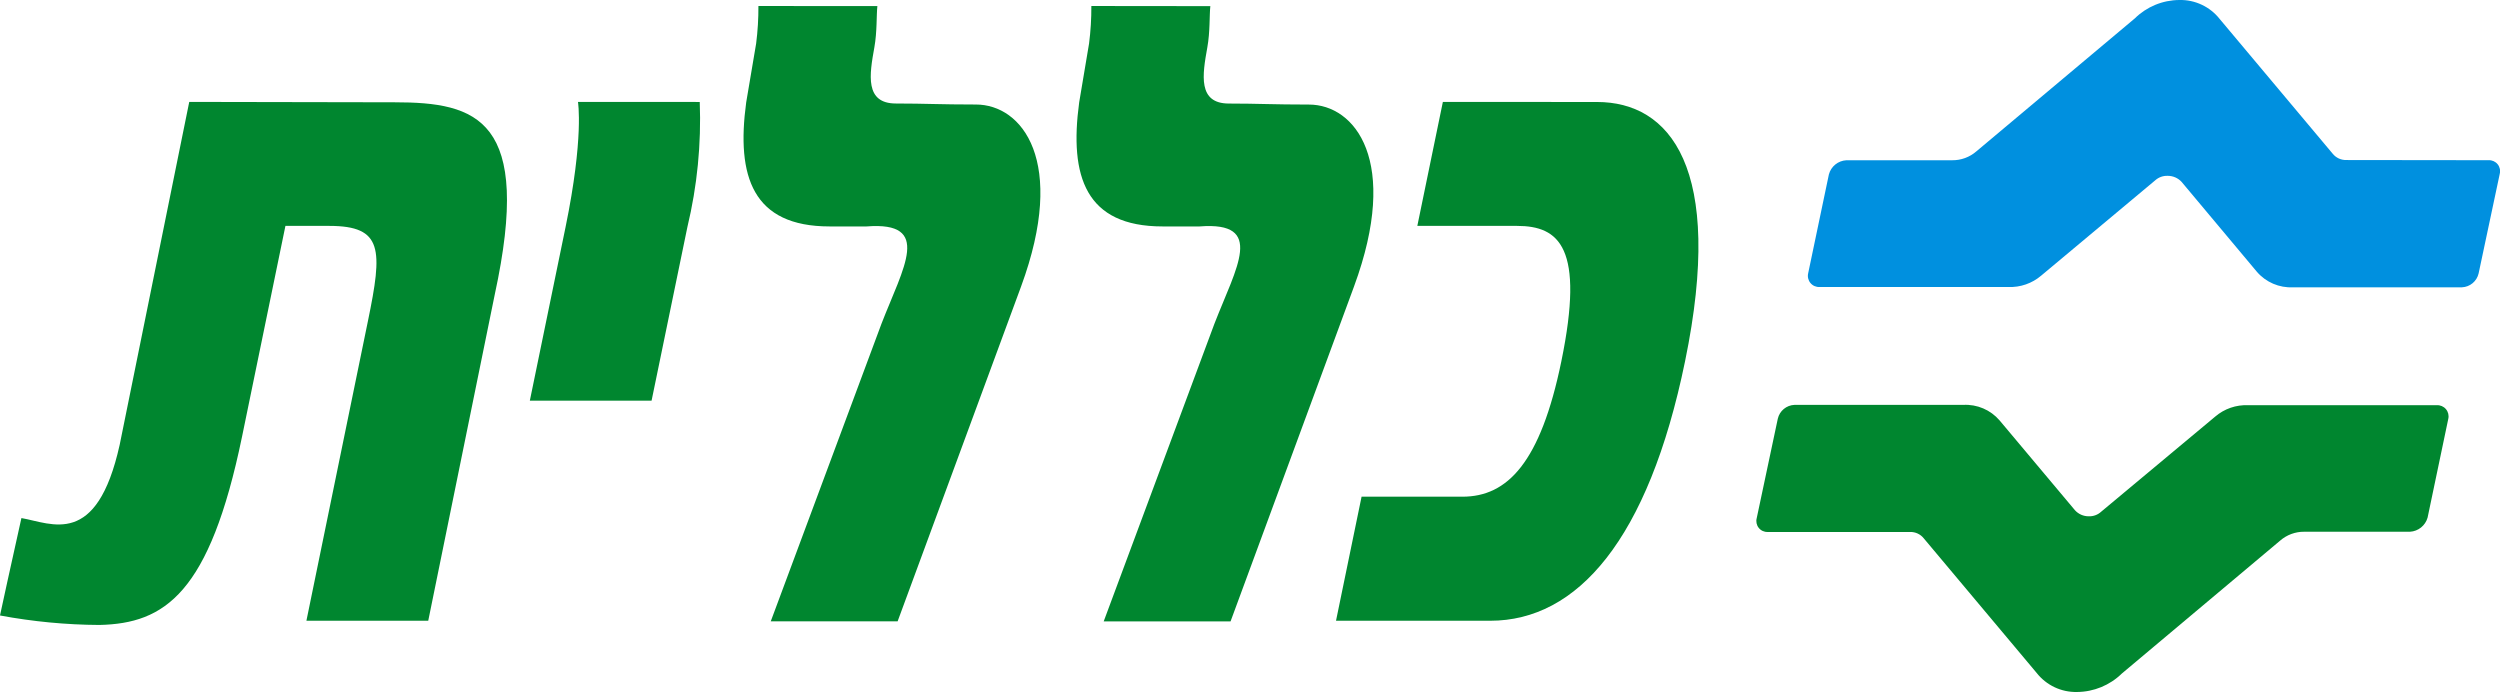
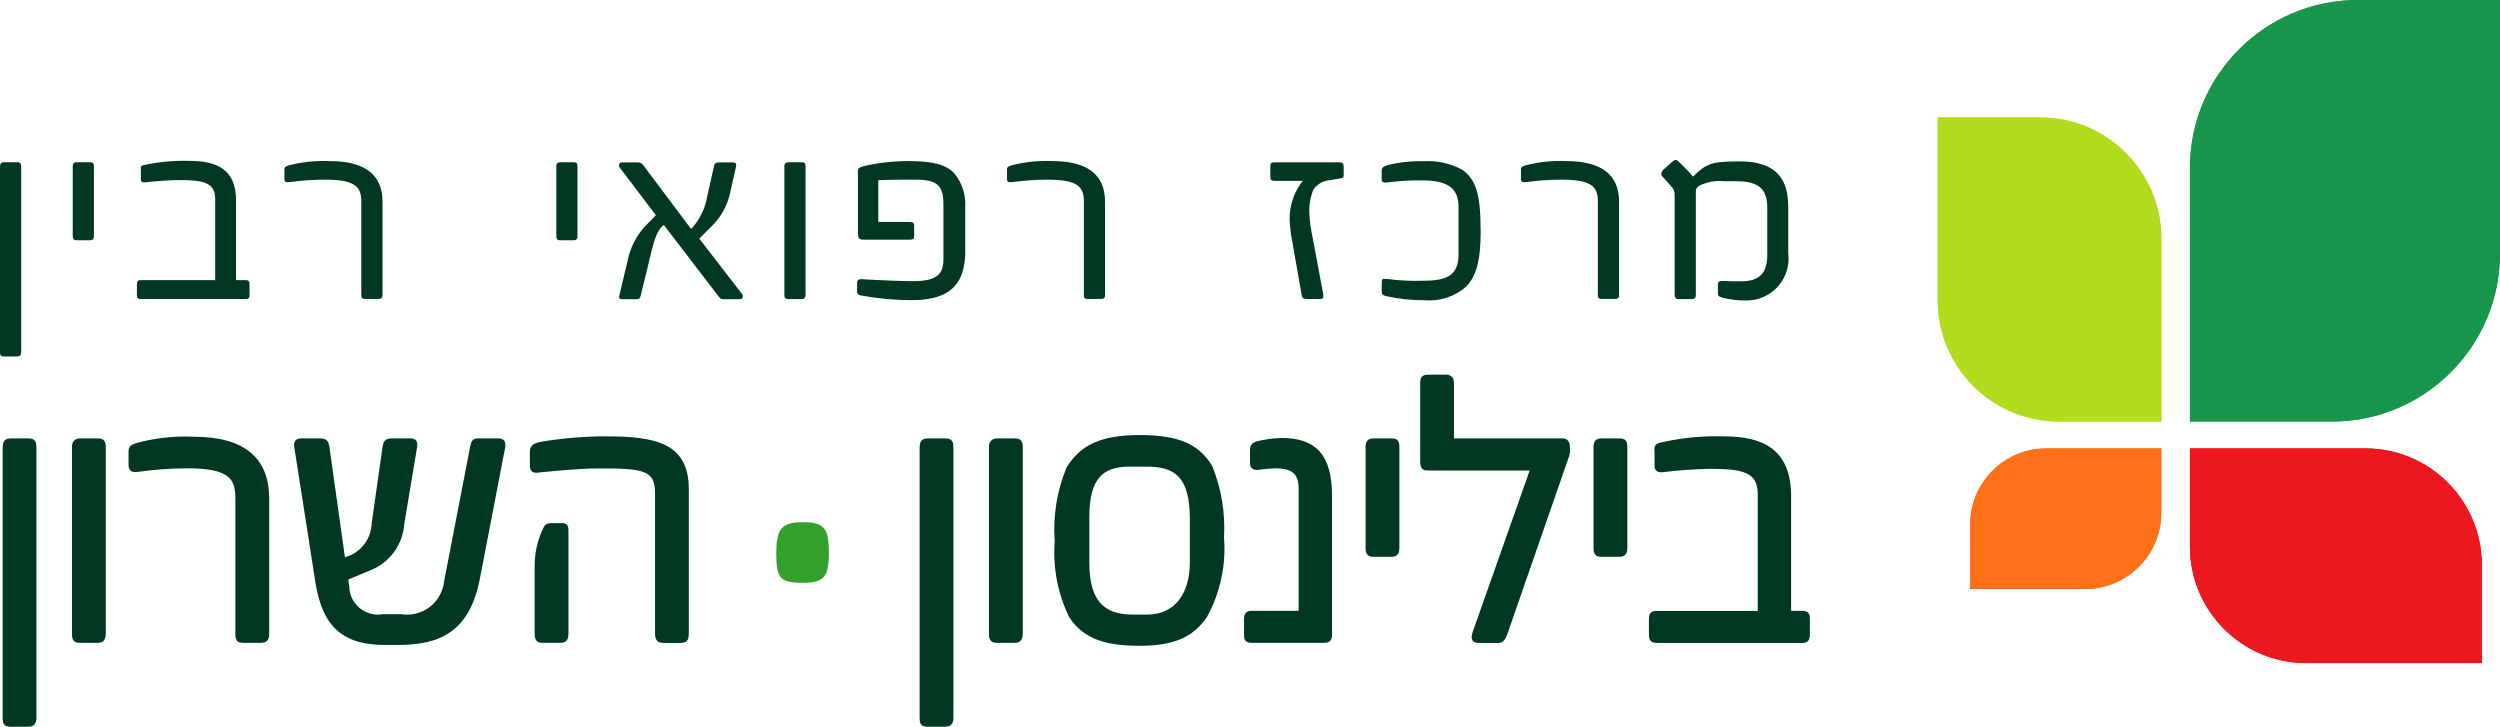
- <svg xmlns="http://www.w3.org/2000/svg" width="115.695" height="32.029" viewBox="0 0 115.695 32.029">
-   <defs>
-     <clipPath id="clip-path">
-       <rect id="Rectangle_4405" data-name="Rectangle 4405" width="115.695" height="32.029" fill="none" />
-     </clipPath>
-   </defs>
-   <g id="Group_68592" data-name="Group 68592" transform="translate(4 0)">
-     <g id="Group_68591" data-name="Group 68591" transform="translate(-4 0)" clip-path="url(#clip-path)">
-       <path id="Path_35757" data-name="Path 35757" d="M56.348,10.409s.281,1.623-.573,5.788l-1.654,8.037h5.634L61.412,16.2a21.312,21.312,0,0,0,.572-5.788Z" transform="translate(-29.601 -5.693)" fill="#00862f" />
-       <path id="Path_35758" data-name="Path 35758" d="M141.415,10.409l-1.182,5.738h4.61c1.967,0,3.137,1.005,2.055,6.266-.964,4.688-2.492,6.266-4.578,6.266h-4.667L136.47,34.42h7.136c4.02,0,7.315-3.73,9.017-12.007,1.852-8.992-.726-12-4.072-12Z" transform="translate(-74.642 -5.693)" fill="#00862f" />
-       <path id="Path_35759" data-name="Path 35759" d="M76.639.612a13.193,13.193,0,0,1-.105,1.734c-.185,1.1-.461,2.728-.461,2.728-.464,3.432.3,5.739,3.862,5.739h1.71c3.059-.238,1.7,1.89.69,4.5L77.21,29.088h5.871l5.715-15.5c2.132-5.8.048-8.417-2.091-8.417-1.669,0-2.335-.047-3.7-.047-1.451,0-1.229-1.33-1-2.6.131-.734.092-1.487.139-1.908Z" transform="translate(-41.541 -0.334)" fill="#00862f" />
-       <path id="Path_35760" data-name="Path 35760" d="M5.538,26.28C4.476,31.062,2.4,29.913.991,29.668.586,31.463,0,34.176,0,34.176a25.849,25.849,0,0,0,4.6.439c3.025-.068,5.1-1.452,6.6-8.709l2.009-9.759h2.026c2.5,0,2.473,1.1,1.793,4.4L14.18,34.42h5.638l3.076-15.086c1.771-8.151-.825-8.907-4.636-8.907l-9.5-.018Z" transform="translate(0 -5.693)" fill="#00862f" />
-       <path id="Path_35761" data-name="Path 35761" d="M110.65.612a13.2,13.2,0,0,1-.106,1.734c-.187,1.1-.458,2.728-.458,2.728-.464,3.432.3,5.739,3.861,5.739h1.71c3.058-.238,1.7,1.89.689,4.5l-5.125,13.777h5.871l5.714-15.5c2.135-5.8.052-8.417-2.089-8.417-1.672,0-2.336-.047-3.7-.047-1.451,0-1.229-1.33-1-2.6.132-.734.092-1.487.139-1.908Z" transform="translate(-60.144 -0.334)" fill="#00862f" />
-       <path id="Path_35762" data-name="Path 35762" d="M199.793.857l-7.326,6.148a1.68,1.68,0,0,1-1.124.411l-4.89,0a.886.886,0,0,0-.811.656l-.959,4.578a.516.516,0,0,0,.534.632h8.727a2.208,2.208,0,0,0,1.527-.53l5.272-4.406a.817.817,0,0,1,.579-.209.869.869,0,0,1,.642.279l3.481,4.157a2.073,2.073,0,0,0,1.682.723h7.812a.828.828,0,0,0,.772-.645l.976-4.6a.507.507,0,0,0-.51-.637l-6.585-.008a.788.788,0,0,1-.641-.3L203.73.881A2.311,2.311,0,0,0,201.862,0a2.961,2.961,0,0,0-2.068.857" transform="translate(-101.005 0)" fill="#0090df" />
-       <path id="Path_35763" data-name="Path 35763" d="M181.175,41.355a.826.826,0,0,0-.771.64l-.975,4.6a.507.507,0,0,0,.507.642l6.589,0a.78.78,0,0,1,.639.3l5.222,6.226a2.307,2.307,0,0,0,1.863.879,2.994,2.994,0,0,0,2.075-.853l7.32-6.146a1.676,1.676,0,0,1,1.126-.417h4.891a.9.9,0,0,0,.814-.654L211.433,42a.516.516,0,0,0-.534-.63h-8.725a2.2,2.2,0,0,0-1.529.528l-5.275,4.4a.8.8,0,0,1-.575.213.85.85,0,0,1-.638-.279l-3.488-4.157a2.07,2.07,0,0,0-1.683-.72Z" transform="translate(-98.131 -22.618)" fill="#00862f" />
-     </g>
+ <svg xmlns="http://www.w3.org/2000/svg" width="125.47" height="36.474" viewBox="0 0 125.47 36.474">
+   <g id="Group_25351" data-name="Group 25351" transform="translate(-397.329 -28.63)">
+     <path id="Path_29026" data-name="Path 29026" d="M488.142,66.559c0-.232-.081-.274-.3-.274h-.64V60.433c0-2.253-1.3-2.905-3.26-2.905a12.516,12.516,0,0,0-3.2.316c-.24.063-.18.189-.18.358V58.9c0,.169.1.232.3.21a23.366,23.366,0,0,1,2.359-.169c1.661,0,2.521.169,2.521,1.368v5.979h-5.181c-.22,0-.28.084-.28.295v.8c0,.19.04.295.28.295h7.321c.2,0,.26-.084.26-.316ZM478.982,63V57.969c0-.274-.06-.337-.28-.337h-.921c-.18,0-.28.063-.28.316V63c0,.274.06.358.28.358h.9C478.921,63.359,478.982,63.254,478.982,63Zm-2.92-4.611a.858.858,0,0,0,.04-.358c0-.232-.04-.4-.26-.4h-5.561V54.768c0-.252-.1-.336-.3-.336h-.88c-.24,0-.3.063-.3.336v3.9c0,.295.06.358.28.358h5.26l-2.92,8.274c-.06.19-.08.379.18.379h1.039c.18,0,.281-.21.38-.526ZM467.541,63V57.969c0-.274-.06-.337-.28-.337h-.92c-.18,0-.28.063-.28.316V63c0,.274.059.358.28.358h.9C467.481,63.359,467.541,63.254,467.541,63Zm-3.38,4.4v-6.99c0-2.021-.78-2.8-2.42-2.8a5.8,5.8,0,0,0-1.24.168c-.22.084-.24.169-.24.379v.632c0,.169.12.253.42.19a5.785,5.785,0,0,1,.74-.063c.86,0,1.28.295,1.28,1.116v6.253h-2.46c-.2,0-.281.063-.281.316v.779c0,.232.04.295.281.295h3.64C464.041,67.675,464.161,67.633,464.161,67.4Zm-6.921-3.663c0,1.642-.8,2.737-2.26,2.737h-.72c-1.58,0-2.28-.842-2.28-2.716V61.464c0-1.979.72-2.632,2.12-2.632h.88c1.46,0,2.26.569,2.26,2.716Zm1.5-1.242a8.153,8.153,0,0,0-.58-3.537c-.66-1.1-1.7-1.494-3.541-1.494h-.02c-1.82,0-2.88.442-3.561,1.579a8.031,8.031,0,0,0-.58,3.642,7.322,7.322,0,0,0,.72,3.769c.72,1.074,1.82,1.368,3.42,1.368h.02c1.66,0,2.6-.4,3.281-1.39A7.018,7.018,0,0,0,458.74,62.5Zm-10.1,4.821V57.969c0-.274-.08-.337-.28-.337h-.9q-.3,0-.3.316v9.369c0,.232.02.358.28.358h.9C448.519,67.675,448.64,67.612,448.64,67.317Zm-3.48,4.211V58.011c0-.252-.02-.379-.28-.379h-.921c-.24,0-.28.147-.28.379V71.528c0,.253.02.358.28.358h.9C445.1,71.886,445.16,71.76,445.16,71.528Zm-19.321-4.211V62.2c0-.253-.02-.316-.22-.316h-.56c-.18,0-.24.084-.32.273a4.186,4.186,0,0,0-.38,1.727v3.432c0,.273.06.358.28.358h.9C425.758,67.675,425.838,67.591,425.838,67.317Zm6.04,0V60.054c0-2.19-1.56-2.526-4.06-2.526a19.255,19.255,0,0,0-3.24.273c-.34.063-.46.169-.46.379V58.9c0,.295.18.253.481.21.959-.084,1.939-.189,2.88-.189,2.24,0,2.92.084,2.92,1.347v7.053c0,.253.08.358.3.358h.9C431.839,67.675,431.878,67.57,431.878,67.317Zm-9.22-9.328c.04-.231,0-.358-.221-.358h-1.02c-.18,0-.24.063-.28.232l-1.32,6.822a1.983,1.983,0,0,1-2.28,1.769h-.9a1.544,1.544,0,0,1-1.8-1.494l-.06-.421,1.16-.484A2.6,2.6,0,0,0,417.6,61.8l.64-3.832c.04-.253-.021-.337-.221-.337h-.94c-.26,0-.32.084-.36.358l-.54,3.79A1.922,1.922,0,0,1,415,63.507l-.36.126-.8-5.685c-.04-.232-.1-.316-.36-.316h-.96c-.22,0-.26.127-.22.358l1.06,6.78c.36,2.253,1.44,3.011,3.38,3.011h.64c2.08,0,3.52-.632,4.02-3.263Zm-11.841,9.369V60.537c0-1.958-1.18-2.99-3.681-2.99a9.174,9.174,0,0,0-2.86.316c-.32.106-.3.19-.3.4v.589c0,.274.14.274.44.232a17,17,0,0,1,2.4-.168c2.1,0,2.521.526,2.521,1.6V67.38c0,.253.08.295.3.295h.88C410.717,67.675,410.818,67.591,410.818,67.359Zm-8.2-.042V57.969c0-.274-.081-.337-.28-.337h-.9q-.3,0-.3.316v9.369c0,.232.02.358.28.358h.9C402.5,67.675,402.618,67.612,402.618,67.317Zm-3.481,4.211V58.011c0-.252-.02-.379-.28-.379h-.92c-.24,0-.28.147-.28.379V71.528c0,.253.02.358.28.358h.9C399.077,71.886,399.137,71.76,399.137,71.528Z" transform="translate(-0.088 -6.89)" fill="#003821" />
+     <path id="Path_29027" data-name="Path 29027" d="M488.142,66.559c0-.232-.081-.274-.3-.274h-.64V60.433c0-2.253-1.3-2.905-3.26-2.905a12.516,12.516,0,0,0-3.2.316c-.24.063-.18.189-.18.358V58.9c0,.169.1.232.3.21a23.366,23.366,0,0,1,2.359-.169c1.661,0,2.521.169,2.521,1.368v5.979h-5.181c-.22,0-.28.084-.28.295v.8c0,.19.04.295.28.295h7.321c.2,0,.26-.084.26-.316ZM478.982,63V57.969c0-.274-.06-.337-.28-.337h-.921c-.18,0-.28.063-.28.316V63c0,.274.06.358.28.358h.9C478.921,63.359,478.982,63.254,478.982,63Zm-2.92-4.611a.858.858,0,0,0,.04-.358c0-.232-.04-.4-.26-.4h-5.561V54.768c0-.252-.1-.336-.3-.336h-.88c-.24,0-.3.063-.3.336v3.9c0,.295.06.358.28.358h5.26l-2.92,8.274c-.06.19-.08.379.18.379h1.039c.18,0,.281-.21.38-.526ZM467.541,63V57.969c0-.274-.06-.337-.28-.337h-.92c-.18,0-.28.063-.28.316V63c0,.274.059.358.28.358h.9C467.481,63.359,467.541,63.254,467.541,63Zm-3.38,4.4v-6.99c0-2.021-.78-2.8-2.42-2.8a5.8,5.8,0,0,0-1.24.168c-.22.084-.24.169-.24.379v.632c0,.169.12.253.42.19a5.785,5.785,0,0,1,.74-.063c.86,0,1.28.295,1.28,1.116v6.253h-2.46c-.2,0-.281.063-.281.316v.779c0,.232.04.295.281.295h3.64C464.041,67.675,464.161,67.633,464.161,67.4Zm-6.921-3.663c0,1.642-.8,2.737-2.26,2.737h-.72c-1.58,0-2.28-.842-2.28-2.716V61.464c0-1.979.72-2.632,2.12-2.632h.88c1.46,0,2.26.569,2.26,2.716Zm1.5-1.242a8.153,8.153,0,0,0-.58-3.537c-.66-1.1-1.7-1.494-3.541-1.494h-.02c-1.82,0-2.88.442-3.561,1.579a8.031,8.031,0,0,0-.58,3.642,7.322,7.322,0,0,0,.72,3.769c.72,1.074,1.82,1.368,3.42,1.368h.02c1.66,0,2.6-.4,3.281-1.39A7.018,7.018,0,0,0,458.74,62.5Zm-10.1,4.821V57.969c0-.274-.08-.337-.28-.337h-.9q-.3,0-.3.316v9.369c0,.232.02.358.28.358h.9C448.519,67.675,448.64,67.612,448.64,67.317Zm-3.48,4.211V58.011c0-.252-.02-.379-.28-.379h-.921c-.24,0-.28.147-.28.379V71.528c0,.253.02.358.28.358h.9C445.1,71.886,445.16,71.76,445.16,71.528Zm-19.321-4.211V62.2c0-.253-.02-.316-.22-.316h-.56c-.18,0-.24.084-.32.273a4.186,4.186,0,0,0-.38,1.727v3.432c0,.273.06.358.28.358h.9C425.758,67.675,425.838,67.591,425.838,67.317Zm6.04,0V60.054c0-2.19-1.56-2.526-4.06-2.526a19.255,19.255,0,0,0-3.24.273c-.34.063-.46.169-.46.379V58.9c0,.295.18.253.481.21.959-.084,1.939-.189,2.88-.189,2.24,0,2.92.084,2.92,1.347v7.053c0,.253.08.358.3.358h.9C431.839,67.675,431.878,67.57,431.878,67.317Zm-9.22-9.328c.04-.231,0-.358-.221-.358h-1.02c-.18,0-.24.063-.28.232l-1.32,6.822a1.983,1.983,0,0,1-2.28,1.769h-.9a1.544,1.544,0,0,1-1.8-1.494l-.06-.421,1.16-.484A2.6,2.6,0,0,0,417.6,61.8l.64-3.832c.04-.253-.021-.337-.221-.337h-.94c-.26,0-.32.084-.36.358l-.54,3.79A1.922,1.922,0,0,1,415,63.507l-.36.126-.8-5.685c-.04-.232-.1-.316-.36-.316h-.96c-.22,0-.26.127-.22.358l1.06,6.78c.36,2.253,1.44,3.011,3.38,3.011h.64c2.08,0,3.52-.632,4.02-3.263Zm-11.841,9.369V60.537c0-1.958-1.18-2.99-3.681-2.99a9.174,9.174,0,0,0-2.86.316c-.32.106-.3.19-.3.4v.589c0,.274.14.274.44.232a17,17,0,0,1,2.4-.168c2.1,0,2.521.526,2.521,1.6V67.38c0,.253.08.295.3.295h.88C410.717,67.675,410.818,67.591,410.818,67.359Zm-8.2-.042V57.969c0-.274-.081-.337-.28-.337h-.9q-.3,0-.3.316v9.369c0,.232.02.358.28.358h.9C402.5,67.675,402.618,67.612,402.618,67.317Zm-3.481,4.211V58.011c0-.252-.02-.379-.28-.379h-.92c-.24,0-.28.147-.28.379V71.528c0,.253.02.358.28.358h.9C399.077,71.886,399.137,71.76,399.137,71.528Z" transform="translate(-0.088 -6.89)" fill="none" stroke="#003821" stroke-width="0.216" />
+     <path id="Path_29028" data-name="Path 29028" d="M487.077,44.233V41.915c0-1.872-1.166-2.26-2.476-2.26-1.41,0-1.655.13-2.3.763a6.719,6.719,0,0,0-.46-.49l-.231-.23c-.158-.158-.215-.158-.418.029l-.316.288a.381.381,0,0,0-.173.273c0,.086.087.158.173.245l.3.345a.575.575,0,0,1,.2.461v4.98c0,.144.029.245.2.245h.648c.187,0,.215-.057.215-.245V41.166a.339.339,0,0,1,.23-.317,2.254,2.254,0,0,1,1.181-.2h.575c.994,0,1.6.245,1.6,1.324v2.375c0,.907-.389,1.324-1.3,1.324-.173,0-.662,0-.878-.014s-.3.014-.3.187v.418c0,.1-.014.144.173.215a4.384,4.384,0,0,0,1.238.158,2.106,2.106,0,0,0,2.116-2.4m-8.487,2.116V41.684c0-1.338-.849-2.044-2.649-2.044a6.927,6.927,0,0,0-2.058.216c-.231.072-.216.13-.216.273v.4c0,.187.1.187.317.158a12.933,12.933,0,0,1,1.728-.115c1.512,0,1.814.36,1.814,1.094v4.692c0,.173.057.2.216.2h.633C478.518,46.564,478.59,46.507,478.59,46.349Zm-6.947-3.21c0-1.9-.259-2.591-.921-3.066a3.618,3.618,0,0,0-1.914-.432,7.018,7.018,0,0,0-1.843.2c-.23.073-.288.144-.288.273v.446c0,.158.115.173.331.144a11.5,11.5,0,0,1,1.568-.1c1.08,0,1.958.158,1.958,1.324v2.39c0,1.151-.72,1.324-1.814,1.324a10.544,10.544,0,0,1-1.742-.086c-.23-.029-.3-.014-.3.158v.461c0,.115,0,.187.245.245a8.8,8.8,0,0,0,1.886.2,2.805,2.805,0,0,0,2.116-.691C471.4,45.427,471.643,44.678,471.643,43.138Zm-6.875-2.85v-.36c0-.187-.072-.23-.216-.23H461.3c-.188,0-.216.043-.216.23V40.4c0,.188.029.231.23.231h1.4a3.049,3.049,0,0,0-.662,1.9,7,7,0,0,0,.13,1.123l.475,2.706c.029.158.087.2.245.2h.69c.144,0,.173-.072.144-.259L463.2,43.44a7.124,7.124,0,0,1-.158-1.165,2.841,2.841,0,0,1,.2-1.2,1.1,1.1,0,0,1,.706-.46l.619-.1C464.753,40.49,464.768,40.461,464.768,40.288Zm-11.975,6.061V41.684c0-1.338-.849-2.044-2.648-2.044a6.935,6.935,0,0,0-2.059.216c-.23.072-.216.13-.216.273v.4c0,.187.1.187.317.158a12.95,12.95,0,0,1,1.728-.115c1.512,0,1.814.36,1.814,1.094v4.692c0,.173.058.2.216.2h.633C452.721,46.564,452.793,46.507,452.793,46.349Zm-7.019-2.217V41.972a2.43,2.43,0,0,0-.532-1.7c-.4-.432-1.022-.633-2.289-.633a10,10,0,0,0-2.231.245c-.245.058-.331.115-.331.23v3.11c0,.287.043.36.317.36h2.274c.216,0,.23-.058.23-.2v-.49c0-.158-.057-.2-.244-.2h-1.483c-.044,0-.073.015-.073-.043V40.6c.375-.029,1.483-.029,1.886-.029,1.123,0,1.382.345,1.382,1.238v2.764c0,.662-.244,1.094-1.511,1.094-.432,0-1.684-.043-2.576-.1-.173-.015-.245.058-.245.187v.418c0,.115.043.187.215.215a13.71,13.71,0,0,0,2.534.231C445.156,46.622,445.774,45.672,445.774,44.132Zm-8.012,2.188V39.928c0-.187-.058-.23-.2-.23h-.648a.191.191,0,0,0-.216.216v6.405c0,.158.015.245.2.245h.648C437.676,46.564,437.762,46.521,437.762,46.319Zm-3.262.245c.1,0,.158-.144.073-.259l-2.145-2.778.6-.6a3.305,3.305,0,0,0,.95-1.713l.288-1.267c.043-.173,0-.245-.158-.245h-.705a.209.209,0,0,0-.231.158l-.345,1.54a3.17,3.17,0,0,1-.792,1.627h-.029l-2.375-3.167a.334.334,0,0,0-.317-.158h-.806c-.1,0-.144.173-.072.259l1.814,2.39-.561.575a3.553,3.553,0,0,0-.849,1.67l-.418,1.756c-.043.158,0,.215.115.215h.749c.115,0,.172-.043.2-.173l.4-1.64c.244-1.022.374-1.627.762-1.915l2.735,3.57c.115.144.144.158.273.158Zm-8.185-3.2v-3.44c0-.187-.043-.23-.2-.23h-.663c-.13,0-.2.043-.2.216v3.454c0,.187.043.245.2.245h.648C426.272,43.613,426.315,43.542,426.315,43.369Zm-9.786,2.98V41.684c0-1.338-.849-2.044-2.649-2.044a6.933,6.933,0,0,0-2.058.216c-.23.072-.216.13-.216.273v.4c0,.187.1.187.317.158a12.94,12.94,0,0,1,1.728-.115c1.511,0,1.814.36,1.814,1.094v4.692c0,.173.057.2.215.2h.634C416.457,46.564,416.529,46.507,416.529,46.349Zm-6.674-.548c0-.158-.057-.187-.215-.187h-.461v-4c0-1.54-.935-1.986-2.346-1.986a9.5,9.5,0,0,0-2.3.215c-.173.043-.13.13-.13.245v.475c0,.116.072.158.216.144.5-.058,1.237-.115,1.7-.115,1.195,0,1.813.115,1.813.935v4.088H404.4c-.158,0-.2.057-.2.2v.547c0,.13.029.2.2.2h5.268c.144,0,.187-.057.187-.215Zm-7.81-2.433v-3.44c0-.187-.043-.23-.2-.23h-.662c-.13,0-.2.043-.2.216v3.454c0,.187.044.245.2.245h.647C402,43.613,402.045,43.542,402.045,43.369Zm-3.65,5.83V39.957c0-.172-.015-.259-.2-.259h-.662c-.172,0-.2.1-.2.259V49.2c0,.173.015.245.2.245h.648C398.351,49.443,398.395,49.357,398.395,49.2Z" transform="translate(0 -2.925)" fill="#003821" />
+     <path id="Path_29029" data-name="Path 29029" d="M453.123,65.94c0-1.258-.221-1.555-1.321-1.555-1.069,0-1.32.364-1.32,1.555,0,1.258.188,1.489,1.32,1.489,1.069,0,1.321-.3,1.321-1.489" transform="translate(-14.194 -9.548)" fill="#33a02c" />
+     <path id="Path_29030" data-name="Path 29030" d="M556.088,59.335a5.842,5.842,0,0,1,5.843,5.842v4.932h-8.807a5.843,5.843,0,0,1-5.842-5.843V59.335Z" transform="translate(-40.045 -8.2)" fill="#ed171f" />
+     <path id="Path_29031" data-name="Path 29031" d="M547.282,37.068a8.438,8.438,0,0,1,8.439-8.438h7.123V41.347a8.439,8.439,0,0,1-8.439,8.439h-7.123Z" transform="translate(-40.045 0)" fill="#18964c" />
+     <path id="Path_29032" data-name="Path 29032" d="M541.237,42.76a6.087,6.087,0,0,0-6.086-6.087h-5.138v9.174a6.087,6.087,0,0,0,6.086,6.087h5.138Z" transform="translate(-35.433 -2.148)" fill="#b3dc1f" />
+     <path id="Path_29033" data-name="Path 29033" d="M538,66.392a3.827,3.827,0,0,0,3.827-3.827V59.334h-5.768a3.827,3.827,0,0,0-3.827,3.827v3.231Z" transform="translate(-36.026 -8.199)" fill="#fe7119" />
+     <path id="Path_29034" data-name="Path 29034" d="M541.237,42.76a6.087,6.087,0,0,0-6.086-6.087h-5.138v9.174a6.087,6.087,0,0,0,6.086,6.087h5.138Z" transform="translate(-35.433 -2.148)" fill="#b3dc1f" />
+     <path id="Path_29035" data-name="Path 29035" d="M538,66.392a3.827,3.827,0,0,0,3.827-3.827V59.334h-5.768a3.827,3.827,0,0,0-3.827,3.827v3.231Z" transform="translate(-36.026 -8.199)" fill="#fe7119" />
+     <path id="Path_29036" data-name="Path 29036" d="M556.088,59.335a5.842,5.842,0,0,1,5.843,5.842v4.932h-8.807a5.843,5.843,0,0,1-5.842-5.843V59.335Z" transform="translate(-40.045 -8.2)" fill="#ed171f" />
+     <path id="Path_29037" data-name="Path 29037" d="M547.282,37.068a8.438,8.438,0,0,1,8.439-8.438h7.123V41.347a8.439,8.439,0,0,1-8.439,8.439h-7.123Z" transform="translate(-40.045 0)" fill="#18964c" />
  </g>
</svg>
